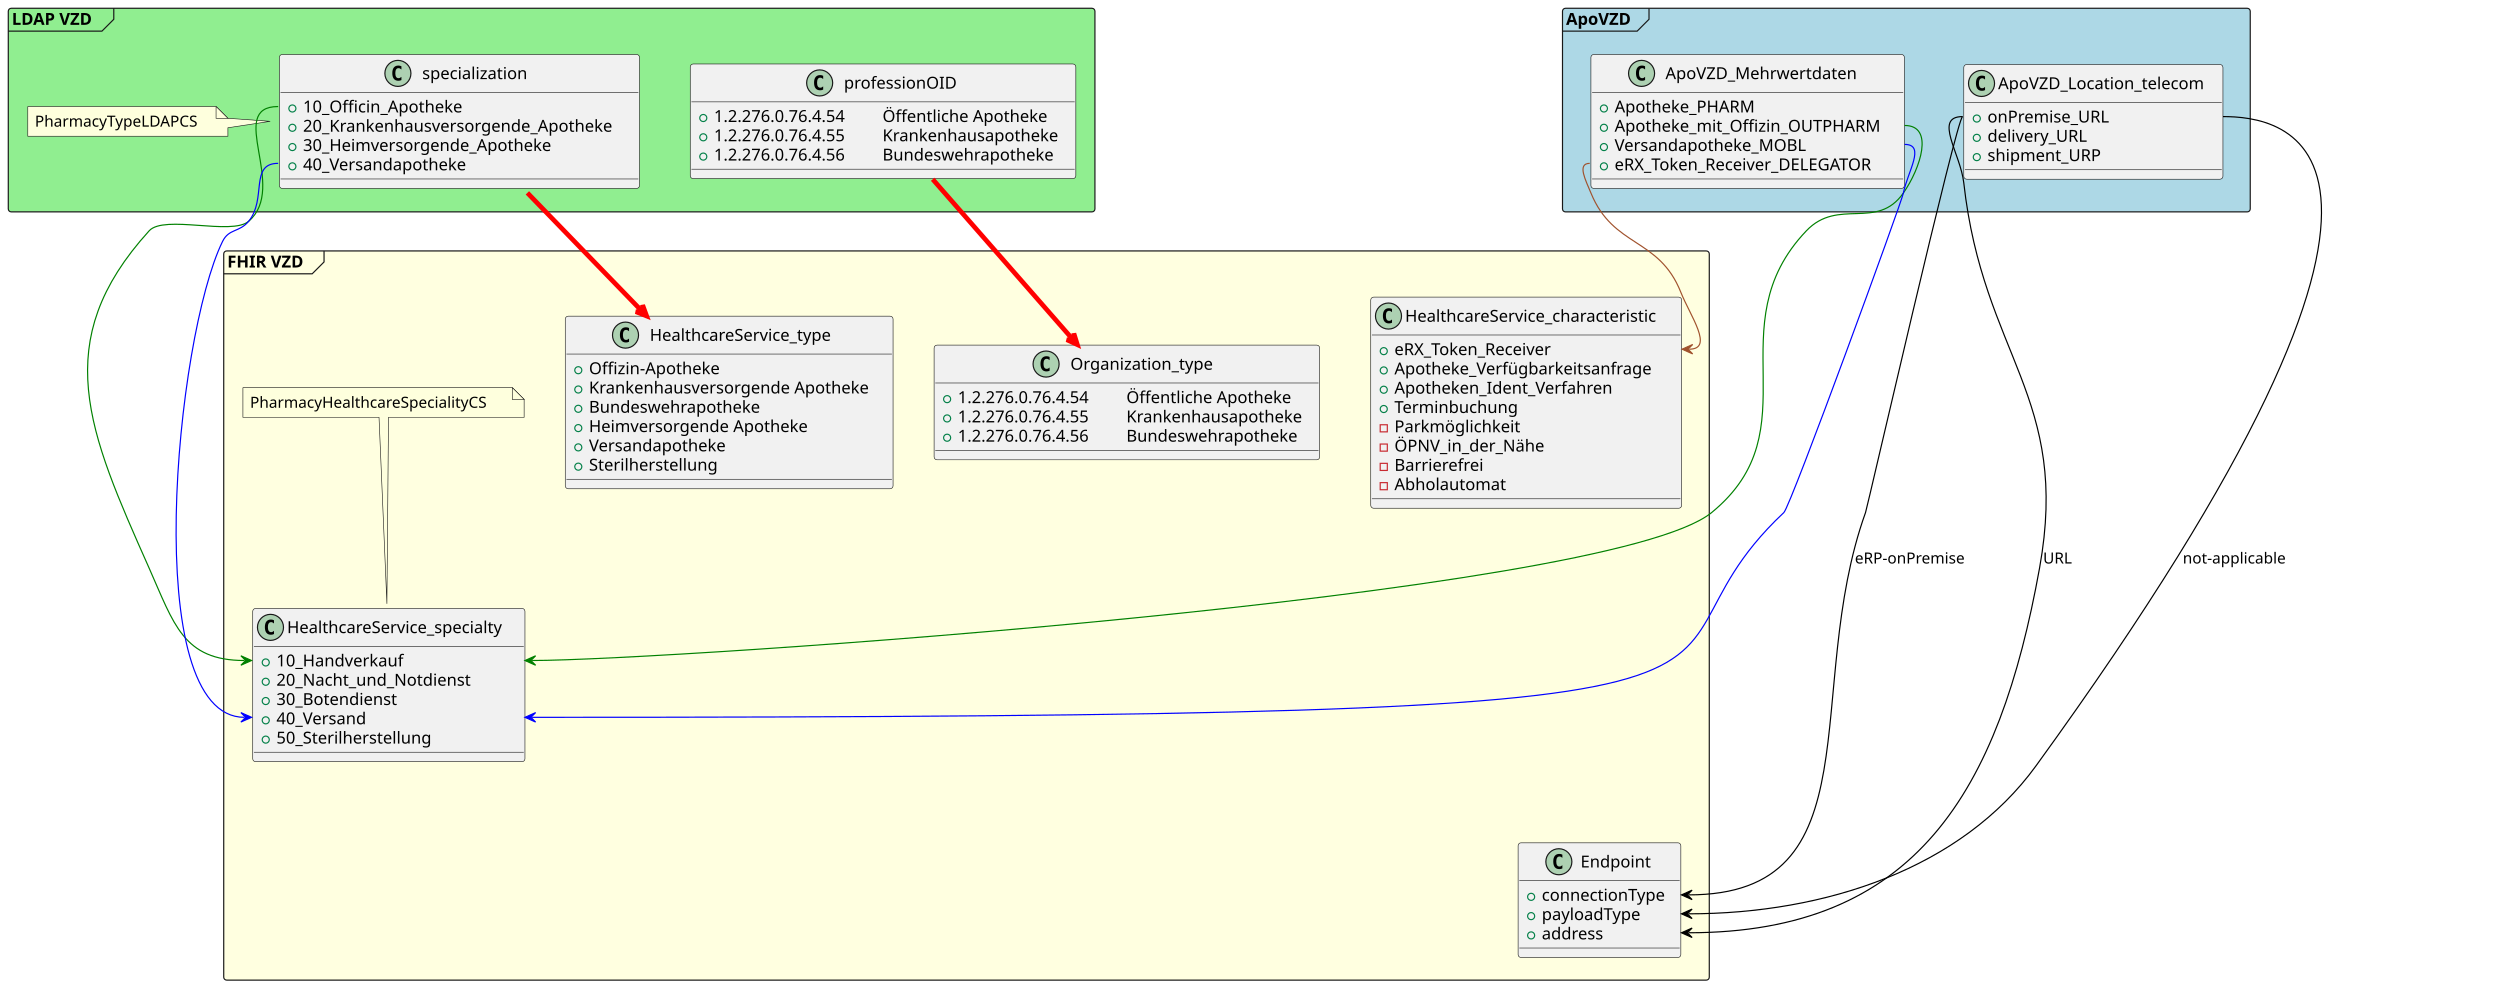
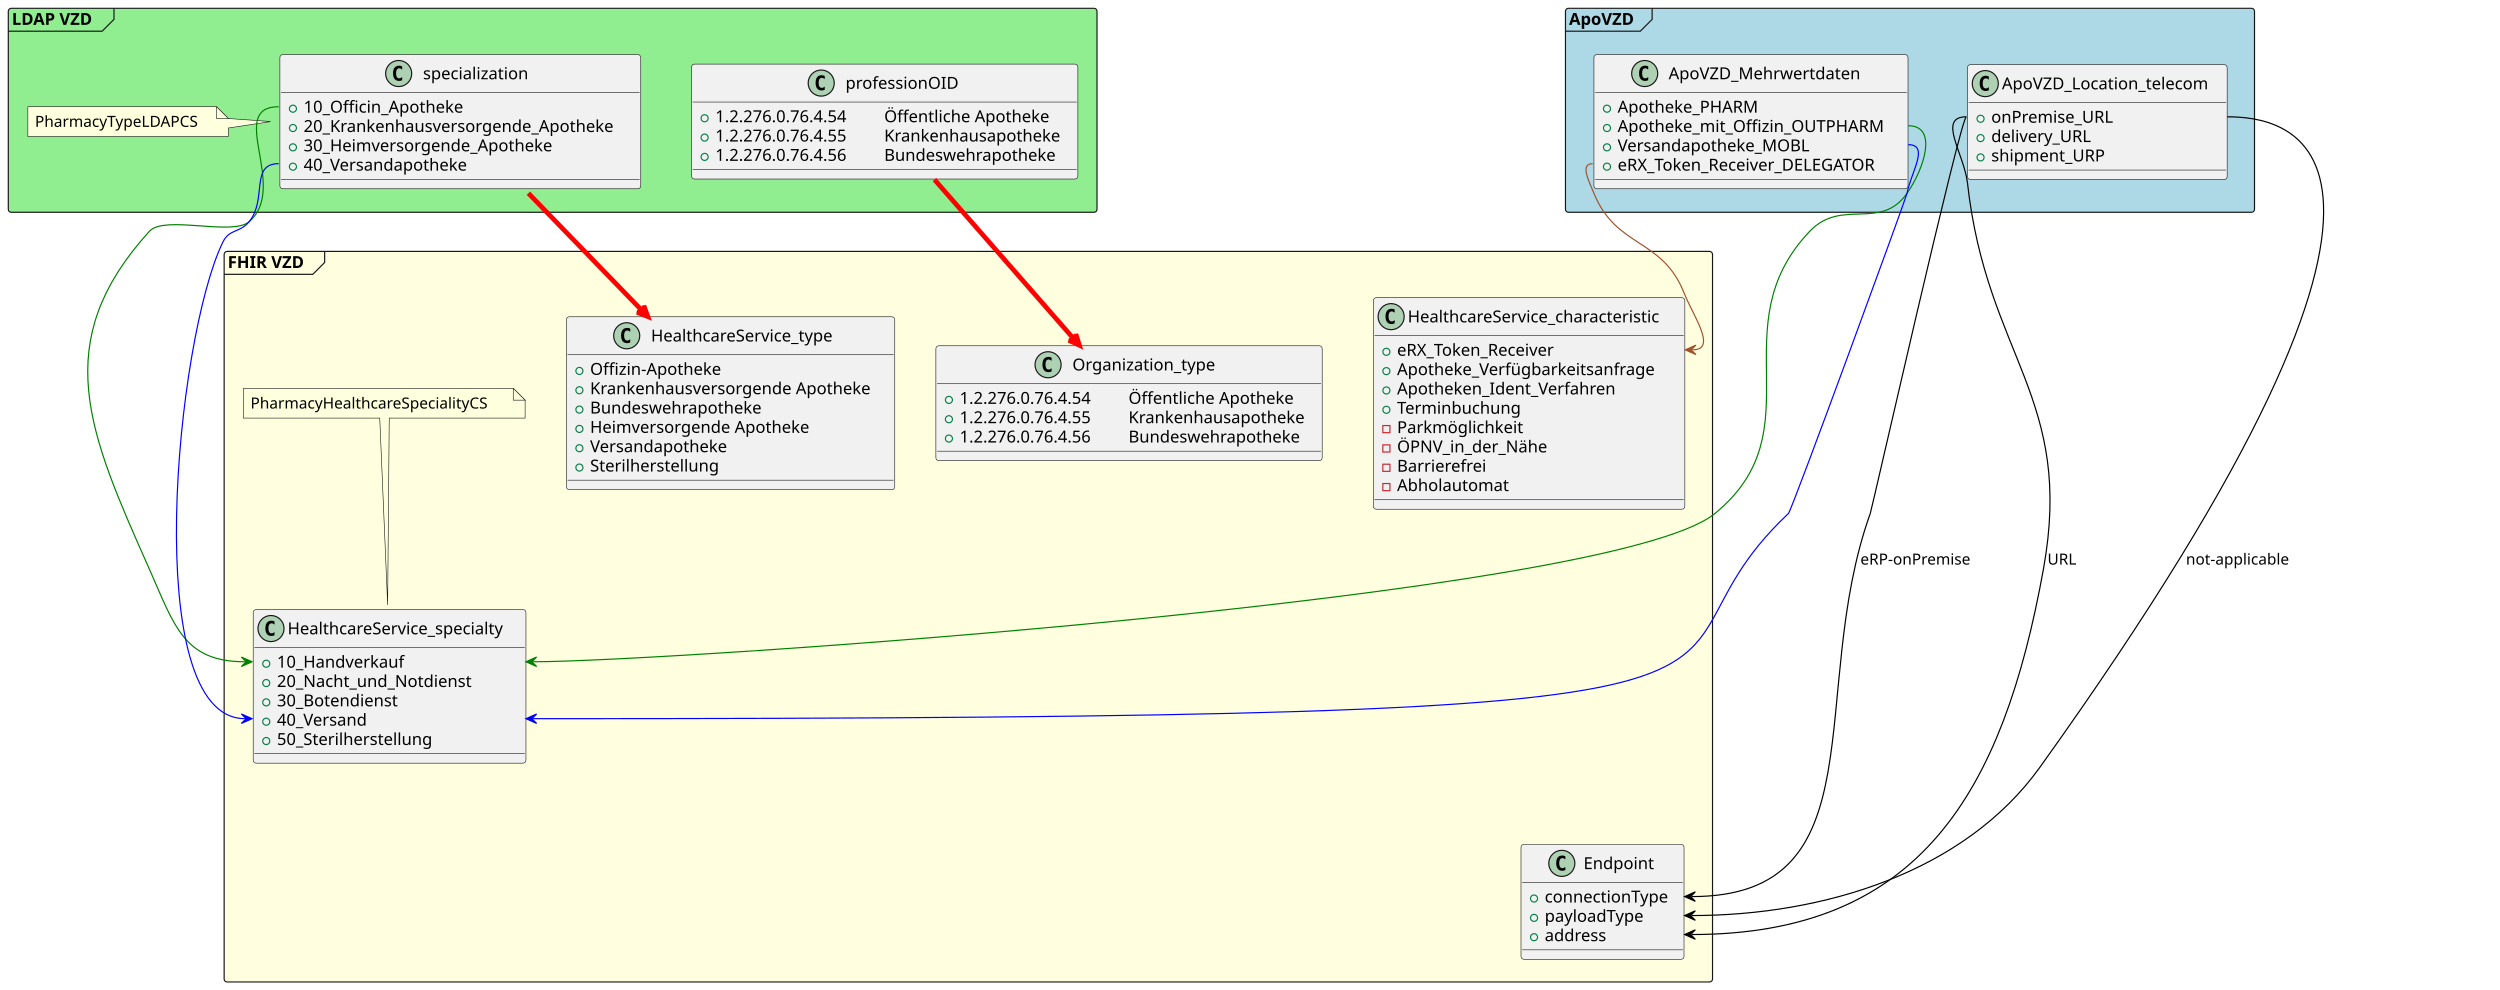
- <svg xmlns="http://www.w3.org/2000/svg" contentStyleType="text/css" height="834px" preserveAspectRatio="none" style="width:2112px;height:834px;background:#FFFFFF;" version="1.1" viewBox="0 0 2112 834" width="2112px" zoomAndPan="magnify">
+ <svg xmlns="http://www.w3.org/2000/svg" contentStyleType="text/css" height="834px" preserveAspectRatio="none" style="width:2108px;height:834px;background:#FFFFFF;" version="1.1" viewBox="0 0 2108 834" width="2108px" zoomAndPan="magnify">
  <defs />
  <g>
    <g id="cluster_LDAP VZD">
      <rect fill="#90EE90" height="172" rx="2.5" ry="2.5" style="stroke:#181818;stroke-width:1.0;" width="918" x="7" y="7" />
      <path d="M96.119,7 L96.119,16.297 L86.119,26.297 L7,26.297 " fill="none" style="stroke:#181818;stroke-width:1.0;" />
      <text fill="#000000" font-family="sans-serif" font-size="14" font-weight="bold" lengthAdjust="spacing" textLength="79.119" x="10" y="20.995">LDAP VZD</text>
    </g>
    <g id="cluster_FHIR VZD">
      <rect fill="#FFFFE0" height="616" rx="2.5" ry="2.5" style="stroke:#181818;stroke-width:1.0;" width="1255" x="189" y="212" />
      <path d="M273.751,212 L273.751,221.297 L263.751,231.297 L189,231.297 " fill="none" style="stroke:#181818;stroke-width:1.0;" />
      <text fill="#000000" font-family="sans-serif" font-size="14" font-weight="bold" lengthAdjust="spacing" textLength="74.751" x="192" y="225.995">FHIR VZD</text>
    </g>
    <g id="cluster_ApoVZD">
      <rect fill="#ADD8E6" height="172" rx="2.5" ry="2.5" style="stroke:#181818;stroke-width:1.0;" width="581" x="1320" y="7" />
      <path d="M1393.082,7 L1393.082,16.297 L1383.082,26.297 L1320,26.297 " fill="none" style="stroke:#181818;stroke-width:1.0;" />
      <text fill="#000000" font-family="sans-serif" font-size="14" font-weight="bold" lengthAdjust="spacing" textLength="63.082" x="1323" y="20.995">ApoVZD</text>
    </g>
    <g id="elem_specialization">
      <rect codeLine="4" fill="#F1F1F1" height="113.188" id="specialization" rx="2.5" ry="2.5" style="stroke:#181818;stroke-width:0.5;" width="304.284" x="236" y="46" />
      <ellipse cx="336.15" cy="62" fill="#ADD1B2" rx="11" ry="11" style="stroke:#181818;stroke-width:1.0;" />
      <path d="M339.119,67.641 Q338.541,67.938 337.9,68.078 Q337.259,68.234 336.556,68.234 Q334.056,68.234 332.728,66.594 Q331.416,64.938 331.416,61.812 Q331.416,58.688 332.728,57.031 Q334.056,55.375 336.556,55.375 Q337.259,55.375 337.9,55.531 Q338.556,55.688 339.119,55.984 L339.119,58.703 Q338.494,58.125 337.9,57.859 Q337.306,57.578 336.681,57.578 Q335.337,57.578 334.65,58.656 Q333.962,59.719 333.962,61.812 Q333.962,63.906 334.65,64.984 Q335.337,66.047 336.681,66.047 Q337.306,66.047 337.9,65.781 Q338.494,65.5 339.119,64.922 L339.119,67.641 Z " fill="#000000" />
      <text fill="#000000" font-family="sans-serif" font-size="14" lengthAdjust="spacing" textLength="95.484" x="356.65" y="66.847">specialization</text>
      <line style="stroke:#181818;stroke-width:0.5;" x1="237" x2="539.284" y1="78" y2="78" />
      <ellipse cx="247" cy="91.648" fill="none" rx="3" ry="3" style="stroke:#038048;stroke-width:1.0;" />
      <text fill="#000000" font-family="sans-serif" font-size="14" lengthAdjust="spacing" textLength="143.767" x="256" y="94.995">10_Officin_Apotheke</text>
      <ellipse cx="247" cy="107.945" fill="none" rx="3" ry="3" style="stroke:#038048;stroke-width:1.0;" />
      <text fill="#000000" font-family="sans-serif" font-size="14" lengthAdjust="spacing" textLength="278.284" x="256" y="111.292">20_Krankenhausversorgende_Apotheke</text>
      <ellipse cx="247" cy="124.242" fill="none" rx="3" ry="3" style="stroke:#038048;stroke-width:1.0;" />
      <text fill="#000000" font-family="sans-serif" font-size="14" lengthAdjust="spacing" textLength="223.351" x="256" y="127.589">30_Heimversorgende_Apotheke</text>
      <ellipse cx="247" cy="140.539" fill="none" rx="3" ry="3" style="stroke:#038048;stroke-width:1.0;" />
      <text fill="#000000" font-family="sans-serif" font-size="14" lengthAdjust="spacing" textLength="148.121" x="256" y="143.886">40_Versandapotheke</text>
      <line style="stroke:#181818;stroke-width:0.5;" x1="237" x2="539.284" y1="151.188" y2="151.188" />
    </g>
    <g id="elem_GMN4">
      <path d="M23.47,89.93 L23.47,115.063 A0,0 0 0 0 23.47,115.063 L192.529,115.063 A0,0 0 0 0 192.529,115.063 L192.529,107.93 L228.23,102.5 L192.529,99.93 L192.529,99.93 L182.529,89.93 L23.47,89.93 A0,0 0 0 0 23.47,89.93 " fill="#FEFFDD" style="stroke:#181818;stroke-width:0.5;" />
      <path d="M182.529,89.93 L182.529,99.93 L192.529,99.93 L182.529,89.93 " fill="#FEFFDD" style="stroke:#181818;stroke-width:0.5;" />
      <text fill="#000000" font-family="sans-serif" font-size="13" lengthAdjust="spacing" textLength="148.059" x="29.47" y="106.997">PharmacyTypeLDAPCS</text>
    </g>
    <g id="elem_professionOID">
      <rect codeLine="15" fill="#F1F1F1" height="96.891" id="professionOID" rx="2.5" ry="2.5" style="stroke:#181818;stroke-width:0.5;" width="325.735" x="583.13" y="54.05" />
      <ellipse cx="692.45" cy="70.05" fill="#ADD1B2" rx="11" ry="11" style="stroke:#181818;stroke-width:1.0;" />
      <path d="M695.419,75.691 Q694.841,75.987 694.2,76.128 Q693.56,76.284 692.857,76.284 Q690.357,76.284 689.028,74.644 Q687.716,72.987 687.716,69.862 Q687.716,66.737 689.028,65.081 Q690.357,63.425 692.857,63.425 Q693.56,63.425 694.2,63.581 Q694.857,63.737 695.419,64.034 L695.419,66.753 Q694.794,66.175 694.2,65.909 Q693.607,65.628 692.982,65.628 Q691.638,65.628 690.95,66.706 Q690.263,67.769 690.263,69.862 Q690.263,71.956 690.95,73.034 Q691.638,74.097 692.982,74.097 Q693.607,74.097 694.2,73.831 Q694.794,73.55 695.419,72.972 L695.419,75.691 Z " fill="#000000" />
      <text fill="#000000" font-family="sans-serif" font-size="14" lengthAdjust="spacing" textLength="98.595" x="712.95" y="74.897">professionOID</text>
      <line style="stroke:#181818;stroke-width:0.5;" x1="584.13" x2="907.865" y1="86.05" y2="86.05" />
      <ellipse cx="594.13" cy="99.698" fill="none" rx="3" ry="3" style="stroke:#038048;stroke-width:1.0;" />
      <text fill="#000000" font-family="sans-serif" font-size="14" lengthAdjust="spacing" textLength="124.681" x="603.13" y="103.045">1.2.276.0.76.4.54</text>
      <text fill="#000000" font-family="sans-serif" font-size="14" lengthAdjust="spacing" textLength="147.991" x="745.536" y="103.045">Öffentliche Apotheke</text>
      <ellipse cx="594.13" cy="115.995" fill="none" rx="3" ry="3" style="stroke:#038048;stroke-width:1.0;" />
      <text fill="#000000" font-family="sans-serif" font-size="14" lengthAdjust="spacing" textLength="124.681" x="603.13" y="119.342">1.2.276.0.76.4.55</text>
      <text fill="#000000" font-family="sans-serif" font-size="14" lengthAdjust="spacing" textLength="157.329" x="745.536" y="119.342">Krankenhausapotheke</text>
      <ellipse cx="594.13" cy="132.292" fill="none" rx="3" ry="3" style="stroke:#038048;stroke-width:1.0;" />
      <text fill="#000000" font-family="sans-serif" font-size="14" lengthAdjust="spacing" textLength="124.681" x="603.13" y="135.639">1.2.276.0.76.4.56</text>
      <text fill="#000000" font-family="sans-serif" font-size="14" lengthAdjust="spacing" textLength="152.565" x="745.536" y="135.639">Bundeswehrapotheke</text>
      <line style="stroke:#181818;stroke-width:0.5;" x1="584.13" x2="907.865" y1="142.941" y2="142.941" />
    </g>
    <g id="elem_HealthcareService_specialty">
      <rect codeLine="24" fill="#F1F1F1" height="129.484" id="HealthcareService_specialty" rx="2.5" ry="2.5" style="stroke:#181818;stroke-width:0.5;" width="229.982" x="213.5" y="514" />
      <ellipse cx="228.5" cy="530" fill="#ADD1B2" rx="11" ry="11" style="stroke:#181818;stroke-width:1.0;" />
      <path d="M231.469,535.641 Q230.891,535.938 230.25,536.078 Q229.609,536.234 228.906,536.234 Q226.406,536.234 225.078,534.594 Q223.766,532.938 223.766,529.812 Q223.766,526.688 225.078,525.031 Q226.406,523.375 228.906,523.375 Q229.609,523.375 230.25,523.531 Q230.906,523.688 231.469,523.984 L231.469,526.703 Q230.844,526.125 230.25,525.859 Q229.656,525.578 229.031,525.578 Q227.688,525.578 227,526.656 Q226.312,527.719 226.312,529.812 Q226.312,531.906 227,532.984 Q227.688,534.047 229.031,534.047 Q229.656,534.047 230.25,533.781 Q230.844,533.5 231.469,532.922 L231.469,535.641 Z " fill="#000000" />
      <text fill="#000000" font-family="sans-serif" font-size="14" lengthAdjust="spacing" textLength="197.982" x="242.5" y="534.847">HealthcareService_specialty</text>
      <line style="stroke:#181818;stroke-width:0.5;" x1="214.5" x2="442.482" y1="546" y2="546" />
      <ellipse cx="224.5" cy="559.648" fill="none" rx="3" ry="3" style="stroke:#038048;stroke-width:1.0;" />
      <text fill="#000000" font-family="sans-serif" font-size="14" lengthAdjust="spacing" textLength="114.823" x="233.5" y="562.995">10_Handverkauf</text>
      <ellipse cx="224.5" cy="575.945" fill="none" rx="3" ry="3" style="stroke:#038048;stroke-width:1.0;" />
      <text fill="#000000" font-family="sans-serif" font-size="14" lengthAdjust="spacing" textLength="174.132" x="233.5" y="579.292">20_Nacht_und_Notdienst</text>
      <ellipse cx="224.5" cy="592.242" fill="none" rx="3" ry="3" style="stroke:#038048;stroke-width:1.0;" />
      <text fill="#000000" font-family="sans-serif" font-size="14" lengthAdjust="spacing" textLength="109.006" x="233.5" y="595.589">30_Botendienst</text>
      <ellipse cx="224.5" cy="608.539" fill="none" rx="3" ry="3" style="stroke:#038048;stroke-width:1.0;" />
      <text fill="#000000" font-family="sans-serif" font-size="14" lengthAdjust="spacing" textLength="82.394" x="233.5" y="611.886">40_Versand</text>
      <ellipse cx="224.5" cy="624.836" fill="none" rx="3" ry="3" style="stroke:#038048;stroke-width:1.0;" />
      <text fill="#000000" font-family="sans-serif" font-size="14" lengthAdjust="spacing" textLength="140.39" x="233.5" y="628.183">50_Sterilherstellung</text>
      <line style="stroke:#181818;stroke-width:0.5;" x1="214.5" x2="442.482" y1="635.484" y2="635.484" />
    </g>
    <g id="elem_GMN10">
      <path d="M205.21,327.43 L205.21,352.563 A0,0 0 0 0 205.21,352.563 L320.2,352.563 L326.86,510.09 L328.2,352.563 L442.786,352.563 A0,0 0 0 0 442.786,352.563 L442.786,337.43 L432.786,327.43 L205.21,327.43 A0,0 0 0 0 205.21,327.43 " fill="#FEFFDD" style="stroke:#181818;stroke-width:0.5;" />
      <path d="M432.786,327.43 L432.786,337.43 L442.786,337.43 L432.786,327.43 " fill="#FEFFDD" style="stroke:#181818;stroke-width:0.5;" />
      <text fill="#000000" font-family="sans-serif" font-size="13" lengthAdjust="spacing" textLength="216.576" x="211.21" y="344.497">PharmacyHealthcareSpecialityCS</text>
    </g>
    <g id="elem_HealthcareService_type">
      <rect codeLine="36" fill="#F1F1F1" height="145.781" id="HealthcareService_type" rx="2.5" ry="2.5" style="stroke:#181818;stroke-width:0.5;" width="276.92" x="477.54" y="267.11" />
      <ellipse cx="528.434" cy="283.11" fill="#ADD1B2" rx="11" ry="11" style="stroke:#181818;stroke-width:1.0;" />
      <path d="M531.402,288.751 Q530.824,289.048 530.184,289.188 Q529.543,289.344 528.84,289.344 Q526.34,289.344 525.012,287.704 Q523.699,286.048 523.699,282.923 Q523.699,279.798 525.012,278.141 Q526.34,276.485 528.84,276.485 Q529.543,276.485 530.184,276.641 Q530.84,276.798 531.402,277.094 L531.402,279.813 Q530.777,279.235 530.184,278.969 Q529.59,278.688 528.965,278.688 Q527.621,278.688 526.934,279.766 Q526.246,280.829 526.246,282.923 Q526.246,285.016 526.934,286.094 Q527.621,287.157 528.965,287.157 Q529.59,287.157 530.184,286.891 Q530.777,286.61 531.402,286.032 L531.402,288.751 Z " fill="#000000" />
      <text fill="#000000" font-family="sans-serif" font-size="14" lengthAdjust="spacing" textLength="166.633" x="548.934" y="287.957">HealthcareService_type</text>
      <line style="stroke:#181818;stroke-width:0.5;" x1="478.54" x2="753.46" y1="299.11" y2="299.11" />
      <ellipse cx="488.54" cy="312.758" fill="none" rx="3" ry="3" style="stroke:#038048;stroke-width:1.0;" />
      <text fill="#000000" font-family="sans-serif" font-size="14" lengthAdjust="spacing" textLength="116.655" x="497.54" y="316.105">Offizin-Apotheke</text>
      <ellipse cx="488.54" cy="329.055" fill="none" rx="3" ry="3" style="stroke:#038048;stroke-width:1.0;" />
      <text fill="#000000" font-family="sans-serif" font-size="14" lengthAdjust="spacing" textLength="250.92" x="497.54" y="332.402">Krankenhausversorgende Apotheke</text>
      <ellipse cx="488.54" cy="345.352" fill="none" rx="3" ry="3" style="stroke:#038048;stroke-width:1.0;" />
      <text fill="#000000" font-family="sans-serif" font-size="14" lengthAdjust="spacing" textLength="152.565" x="497.54" y="348.699">Bundeswehrapotheke</text>
      <ellipse cx="488.54" cy="361.649" fill="none" rx="3" ry="3" style="stroke:#038048;stroke-width:1.0;" />
      <text fill="#000000" font-family="sans-serif" font-size="14" lengthAdjust="spacing" textLength="195.986" x="497.54" y="364.996">Heimversorgende Apotheke</text>
      <ellipse cx="488.54" cy="377.946" fill="none" rx="3" ry="3" style="stroke:#038048;stroke-width:1.0;" />
      <text fill="#000000" font-family="sans-serif" font-size="14" lengthAdjust="spacing" textLength="123.307" x="497.54" y="381.293">Versandapotheke</text>
      <ellipse cx="488.54" cy="394.243" fill="none" rx="3" ry="3" style="stroke:#038048;stroke-width:1.0;" />
      <text fill="#000000" font-family="sans-serif" font-size="14" lengthAdjust="spacing" textLength="115.575" x="497.54" y="397.589">Sterilherstellung</text>
      <line style="stroke:#181818;stroke-width:0.5;" x1="478.54" x2="753.46" y1="404.891" y2="404.891" />
    </g>
    <g id="elem_Organization_type">
      <rect codeLine="45" fill="#F1F1F1" height="96.891" id="Organization_type" rx="2.5" ry="2.5" style="stroke:#181818;stroke-width:0.5;" width="325.735" x="789.13" y="291.55" />
      <ellipse cx="883.736" cy="307.55" fill="#ADD1B2" rx="11" ry="11" style="stroke:#181818;stroke-width:1.0;" />
      <path d="M886.705,313.191 Q886.127,313.488 885.486,313.628 Q884.845,313.784 884.142,313.784 Q881.642,313.784 880.314,312.144 Q879.002,310.488 879.002,307.363 Q879.002,304.238 880.314,302.581 Q881.642,300.925 884.142,300.925 Q884.845,300.925 885.486,301.081 Q886.142,301.238 886.705,301.534 L886.705,304.253 Q886.08,303.675 885.486,303.409 Q884.892,303.128 884.267,303.128 Q882.923,303.128 882.236,304.206 Q881.548,305.269 881.548,307.363 Q881.548,309.456 882.236,310.534 Q882.923,311.597 884.267,311.597 Q884.892,311.597 885.486,311.331 Q886.08,311.05 886.705,310.472 L886.705,313.191 Z " fill="#000000" />
      <text fill="#000000" font-family="sans-serif" font-size="14" lengthAdjust="spacing" textLength="128.023" x="904.236" y="312.397">Organization_type</text>
      <line style="stroke:#181818;stroke-width:0.5;" x1="790.13" x2="1113.865" y1="323.55" y2="323.55" />
      <ellipse cx="800.13" cy="337.198" fill="none" rx="3" ry="3" style="stroke:#038048;stroke-width:1.0;" />
      <text fill="#000000" font-family="sans-serif" font-size="14" lengthAdjust="spacing" textLength="124.681" x="809.13" y="340.545">1.2.276.0.76.4.54</text>
      <text fill="#000000" font-family="sans-serif" font-size="14" lengthAdjust="spacing" textLength="147.991" x="951.536" y="340.545">Öffentliche Apotheke</text>
      <ellipse cx="800.13" cy="353.495" fill="none" rx="3" ry="3" style="stroke:#038048;stroke-width:1.0;" />
      <text fill="#000000" font-family="sans-serif" font-size="14" lengthAdjust="spacing" textLength="124.681" x="809.13" y="356.842">1.2.276.0.76.4.55</text>
      <text fill="#000000" font-family="sans-serif" font-size="14" lengthAdjust="spacing" textLength="157.329" x="951.536" y="356.842">Krankenhausapotheke</text>
      <ellipse cx="800.13" cy="369.792" fill="none" rx="3" ry="3" style="stroke:#038048;stroke-width:1.0;" />
      <text fill="#000000" font-family="sans-serif" font-size="14" lengthAdjust="spacing" textLength="124.681" x="809.13" y="373.139">1.2.276.0.76.4.56</text>
      <text fill="#000000" font-family="sans-serif" font-size="14" lengthAdjust="spacing" textLength="152.565" x="951.536" y="373.139">Bundeswehrapotheke</text>
      <line style="stroke:#181818;stroke-width:0.5;" x1="790.13" x2="1113.865" y1="380.441" y2="380.441" />
    </g>
    <g id="elem_HealthcareService_characteristic">
      <rect codeLine="51" fill="#F1F1F1" height="178.375" id="HealthcareService_characteristic" rx="2.5" ry="2.5" style="stroke:#181818;stroke-width:0.5;" width="262.658" x="1158" y="251" />
      <ellipse cx="1173" cy="267" fill="#ADD1B2" rx="11" ry="11" style="stroke:#181818;stroke-width:1.0;" />
      <path d="M1175.969,272.641 Q1175.391,272.938 1174.75,273.078 Q1174.109,273.234 1173.406,273.234 Q1170.906,273.234 1169.578,271.594 Q1168.266,269.938 1168.266,266.812 Q1168.266,263.688 1169.578,262.031 Q1170.906,260.375 1173.406,260.375 Q1174.109,260.375 1174.75,260.531 Q1175.406,260.688 1175.969,260.984 L1175.969,263.703 Q1175.344,263.125 1174.75,262.859 Q1174.156,262.578 1173.531,262.578 Q1172.188,262.578 1171.5,263.656 Q1170.812,264.719 1170.812,266.812 Q1170.812,268.906 1171.5,269.984 Q1172.188,271.047 1173.531,271.047 Q1174.156,271.047 1174.75,270.781 Q1175.344,270.5 1175.969,269.922 L1175.969,272.641 Z " fill="#000000" />
      <text fill="#000000" font-family="sans-serif" font-size="14" lengthAdjust="spacing" textLength="230.658" x="1187" y="271.847">HealthcareService_characteristic</text>
      <line style="stroke:#181818;stroke-width:0.5;" x1="1159" x2="1419.658" y1="283" y2="283" />
      <ellipse cx="1169" cy="296.648" fill="none" rx="3" ry="3" style="stroke:#038048;stroke-width:1.0;" />
      <text fill="#000000" font-family="sans-serif" font-size="14" lengthAdjust="spacing" textLength="145.838" x="1178" y="299.995">eRX_Token_Receiver</text>
      <ellipse cx="1169" cy="312.945" fill="none" rx="3" ry="3" style="stroke:#038048;stroke-width:1.0;" />
      <text fill="#000000" font-family="sans-serif" font-size="14" lengthAdjust="spacing" textLength="231.191" x="1178" y="316.292">Apotheke_Verfügbarkeitsanfrage</text>
      <ellipse cx="1169" cy="329.242" fill="none" rx="3" ry="3" style="stroke:#038048;stroke-width:1.0;" />
      <text fill="#000000" font-family="sans-serif" font-size="14" lengthAdjust="spacing" textLength="195.159" x="1178" y="332.589">Apotheken_Ident_Verfahren</text>
      <ellipse cx="1169" cy="345.539" fill="none" rx="3" ry="3" style="stroke:#038048;stroke-width:1.0;" />
      <text fill="#000000" font-family="sans-serif" font-size="14" lengthAdjust="spacing" textLength="110.284" x="1178" y="348.886">Terminbuchung</text>
      <rect fill="none" height="6" style="stroke:#C82930;stroke-width:1.0;" width="6" x="1166" y="358.836" />
      <text fill="#000000" font-family="sans-serif" font-size="14" lengthAdjust="spacing" textLength="112.424" x="1178" y="365.183">Parkmöglichkeit</text>
      <rect fill="none" height="6" style="stroke:#C82930;stroke-width:1.0;" width="6" x="1166" y="375.133" />
      <text fill="#000000" font-family="sans-serif" font-size="14" lengthAdjust="spacing" textLength="133.068" x="1178" y="381.479">ÖPNV_in_der_Nähe</text>
      <rect fill="none" height="6" style="stroke:#C82930;stroke-width:1.0;" width="6" x="1166" y="391.43" />
      <text fill="#000000" font-family="sans-serif" font-size="14" lengthAdjust="spacing" textLength="79.755" x="1178" y="397.776">Barrierefrei</text>
      <rect fill="none" height="6" style="stroke:#C82930;stroke-width:1.0;" width="6" x="1166" y="407.727" />
      <text fill="#000000" font-family="sans-serif" font-size="14" lengthAdjust="spacing" textLength="99.005" x="1178" y="414.073">Abholautomat</text>
      <line style="stroke:#181818;stroke-width:0.5;" x1="1159" x2="1419.658" y1="421.375" y2="421.375" />
    </g>
    <g id="elem_Endpoint">
      <rect codeLine="62" fill="#F1F1F1" height="96.891" id="Endpoint" rx="2.5" ry="2.5" style="stroke:#181818;stroke-width:0.5;" width="137.474" x="1282.5" y="712" />
      <ellipse cx="1316.924" cy="728" fill="#ADD1B2" rx="11" ry="11" style="stroke:#181818;stroke-width:1.0;" />
      <path d="M1319.893,733.641 Q1319.314,733.938 1318.674,734.078 Q1318.033,734.234 1317.33,734.234 Q1314.83,734.234 1313.502,732.594 Q1312.189,730.938 1312.189,727.812 Q1312.189,724.688 1313.502,723.031 Q1314.83,721.375 1317.33,721.375 Q1318.033,721.375 1318.674,721.531 Q1319.33,721.688 1319.893,721.984 L1319.893,724.703 Q1319.268,724.125 1318.674,723.859 Q1318.08,723.578 1317.455,723.578 Q1316.111,723.578 1315.424,724.656 Q1314.736,725.719 1314.736,727.812 Q1314.736,729.906 1315.424,730.984 Q1316.111,732.047 1317.455,732.047 Q1318.08,732.047 1318.674,731.781 Q1319.268,731.5 1319.893,730.922 L1319.893,733.641 Z " fill="#000000" />
      <text fill="#000000" font-family="sans-serif" font-size="14" lengthAdjust="spacing" textLength="62.31" x="1335.24" y="732.847">Endpoint</text>
      <line style="stroke:#181818;stroke-width:0.5;" x1="1283.5" x2="1418.974" y1="744" y2="744" />
      <ellipse cx="1293.5" cy="757.648" fill="none" rx="3" ry="3" style="stroke:#038048;stroke-width:1.0;" />
      <text fill="#000000" font-family="sans-serif" font-size="14" lengthAdjust="spacing" textLength="111.474" x="1302.5" y="760.995">connectionType</text>
      <ellipse cx="1293.5" cy="773.945" fill="none" rx="3" ry="3" style="stroke:#038048;stroke-width:1.0;" />
      <text fill="#000000" font-family="sans-serif" font-size="14" lengthAdjust="spacing" textLength="90.009" x="1302.5" y="777.292">payloadType</text>
      <ellipse cx="1293.5" cy="790.242" fill="none" rx="3" ry="3" style="stroke:#038048;stroke-width:1.0;" />
      <text fill="#000000" font-family="sans-serif" font-size="14" lengthAdjust="spacing" textLength="55.31" x="1302.5" y="793.589">address</text>
      <line style="stroke:#181818;stroke-width:0.5;" x1="1283.5" x2="1418.974" y1="800.891" y2="800.891" />
    </g>
    <g id="elem_ApoVZD_Mehrwertdaten">
      <rect codeLine="72" fill="#F1F1F1" height="113.188" id="ApoVZD_Mehrwertdaten" rx="2.5" ry="2.5" style="stroke:#181818;stroke-width:0.5;" width="264.834" x="1344" y="46" />
      <ellipse cx="1386.803" cy="62" fill="#ADD1B2" rx="11" ry="11" style="stroke:#181818;stroke-width:1.0;" />
      <path d="M1389.772,67.641 Q1389.194,67.938 1388.553,68.078 Q1387.913,68.234 1387.21,68.234 Q1384.71,68.234 1383.381,66.594 Q1382.069,64.938 1382.069,61.812 Q1382.069,58.688 1383.381,57.031 Q1384.71,55.375 1387.21,55.375 Q1387.913,55.375 1388.553,55.531 Q1389.21,55.688 1389.772,55.984 L1389.772,58.703 Q1389.147,58.125 1388.553,57.859 Q1387.96,57.578 1387.335,57.578 Q1385.991,57.578 1385.303,58.656 Q1384.616,59.719 1384.616,61.812 Q1384.616,63.906 1385.303,64.984 Q1385.991,66.047 1387.335,66.047 Q1387.96,66.047 1388.553,65.781 Q1389.147,65.5 1389.772,64.922 L1389.772,67.641 Z " fill="#000000" />
      <text fill="#000000" font-family="sans-serif" font-size="14" lengthAdjust="spacing" textLength="171.049" x="1406.982" y="66.847">ApoVZD_Mehrwertdaten</text>
      <line style="stroke:#181818;stroke-width:0.5;" x1="1345" x2="1607.834" y1="78" y2="78" />
      <ellipse cx="1355" cy="91.648" fill="none" rx="3" ry="3" style="stroke:#038048;stroke-width:1.0;" />
      <text fill="#000000" font-family="sans-serif" font-size="14" lengthAdjust="spacing" textLength="124.079" x="1364" y="94.995">Apotheke_PHARM</text>
      <ellipse cx="1355" cy="107.945" fill="none" rx="3" ry="3" style="stroke:#038048;stroke-width:1.0;" />
      <text fill="#000000" font-family="sans-serif" font-size="14" lengthAdjust="spacing" textLength="235.792" x="1364" y="111.292">Apotheke_mit_Offizin_OUTPHARM</text>
      <ellipse cx="1355" cy="124.242" fill="none" rx="3" ry="3" style="stroke:#038048;stroke-width:1.0;" />
      <text fill="#000000" font-family="sans-serif" font-size="14" lengthAdjust="spacing" textLength="170.81" x="1364" y="127.589">Versandapotheke_MOBL</text>
      <ellipse cx="1355" cy="140.539" fill="none" rx="3" ry="3" style="stroke:#038048;stroke-width:1.0;" />
      <text fill="#000000" font-family="sans-serif" font-size="14" lengthAdjust="spacing" textLength="238.834" x="1364" y="143.886">eRX_Token_Receiver_DELEGATOR</text>
      <line style="stroke:#181818;stroke-width:0.5;" x1="1345" x2="1607.834" y1="151.188" y2="151.188" />
    </g>
    <g id="elem_ApoVZD_Location_telecom">
      <rect codeLine="79" fill="#F1F1F1" height="96.891" id="ApoVZD_Location_telecom" rx="2.5" ry="2.5" style="stroke:#181818;stroke-width:0.5;" width="218.942" x="1659" y="54.5" />
      <ellipse cx="1674" cy="70.5" fill="#ADD1B2" rx="11" ry="11" style="stroke:#181818;stroke-width:1.0;" />
      <path d="M1676.969,76.141 Q1676.391,76.438 1675.75,76.578 Q1675.109,76.734 1674.406,76.734 Q1671.906,76.734 1670.578,75.094 Q1669.266,73.438 1669.266,70.312 Q1669.266,67.188 1670.578,65.531 Q1671.906,63.875 1674.406,63.875 Q1675.109,63.875 1675.75,64.031 Q1676.406,64.188 1676.969,64.484 L1676.969,67.203 Q1676.344,66.625 1675.75,66.359 Q1675.156,66.078 1674.531,66.078 Q1673.188,66.078 1672.5,67.156 Q1671.812,68.219 1671.812,70.312 Q1671.812,72.406 1672.5,73.484 Q1673.188,74.547 1674.531,74.547 Q1675.156,74.547 1675.75,74.281 Q1676.344,74 1676.969,73.422 L1676.969,76.141 Z " fill="#000000" />
      <text fill="#000000" font-family="sans-serif" font-size="14" lengthAdjust="spacing" textLength="186.942" x="1688" y="75.347">ApoVZD_Location_telecom</text>
      <line style="stroke:#181818;stroke-width:0.5;" x1="1660" x2="1876.942" y1="86.5" y2="86.5" />
      <ellipse cx="1670" cy="100.148" fill="none" rx="3" ry="3" style="stroke:#038048;stroke-width:1.0;" />
      <text fill="#000000" font-family="sans-serif" font-size="14" lengthAdjust="spacing" textLength="108.459" x="1679" y="103.495">onPremise_URL</text>
      <ellipse cx="1670" cy="116.445" fill="none" rx="3" ry="3" style="stroke:#038048;stroke-width:1.0;" />
      <text fill="#000000" font-family="sans-serif" font-size="14" lengthAdjust="spacing" textLength="90.993" x="1679" y="119.792">delivery_URL</text>
      <ellipse cx="1670" cy="132.742" fill="none" rx="3" ry="3" style="stroke:#038048;stroke-width:1.0;" />
      <text fill="#000000" font-family="sans-serif" font-size="14" lengthAdjust="spacing" textLength="100.974" x="1679" y="136.089">shipment_URP</text>
      <line style="stroke:#181818;stroke-width:0.5;" x1="1660" x2="1876.942" y1="143.391" y2="143.391" />
    </g>
    <g id="link_specialization_HealthcareService_type">
      <path codeLine="88" d="M445.53,162.93 C476.14,194.54 509.837,229.339 542.106,262.669 " fill="none" id="specialization-to-HealthcareService_type" style="stroke:#FF0000;stroke-width:4.0;" />
      <polygon fill="#FF0000" points="546.28,266.98,542.893,257.732,542.802,263.388,537.146,263.296,546.28,266.98" style="stroke:#FF0000;stroke-width:4.0;" />
    </g>
    <g id="link_professionOID_Organization_type">
      <path codeLine="89" d="M787.94,151.44 C823.58,192.19 870.55,245.883 906.17,286.613 " fill="none" id="professionOID-to-Organization_type" style="stroke:#FF0000;stroke-width:4.0;" />
      <polygon fill="#FF0000" points="910.12,291.13,907.206,281.722,906.828,287.366,901.184,286.988,910.12,291.13" style="stroke:#FF0000;stroke-width:4.0;" />
    </g>
    <g id="link_specialization_HealthcareService_specialty">
      <path codeLine="90" d="M235,90 C190.48,90 243.86,158.09 210,187 C195.74,199.18 138.61,181.13 126,195 C40.78,288.72 74.52,364.27 126,480 C147.04,527.3 154.73,558 206.5,558 " fill="none" id="specialization-to-HealthcareService_specialty" style="stroke:#008000;stroke-width:1.0;" />
      <polygon fill="#008000" points="212.5,558,203.5,554,207.5,558,203.5,562,212.5,558" style="stroke:#008000;stroke-width:1.0;" />
    </g>
    <g id="link_specialization_HealthcareService_specialty">
      <path codeLine="91" d="M235,138 C210.55,138 225.61,168.18 210,187 C202.11,196.51 193.45,192.91 188,204 C148.55,284.34 117,606 206.5,606 " fill="none" id="specialization-to-HealthcareService_specialty-1" style="stroke:#0000FF;stroke-width:1.0;" />
      <polygon fill="#0000FF" points="212.5,606,203.5,602,207.5,606,203.5,610,212.5,606" style="stroke:#0000FF;stroke-width:1.0;" />
    </g>
    <g id="link_ApoVZD_Mehrwertdaten_HealthcareService_specialty">
      <path codeLine="94" d="M1609,106 C1634.34,106 1622.48,142.21 1608,163 C1585.65,195.11 1552.99,166.68 1526,195 C1449,275.77 1532.4,362.37 1446,433 C1359.09,504.04 561.75,558 449.5,558 " fill="none" id="ApoVZD_Mehrwertdaten-to-HealthcareService_specialty" style="stroke:#008000;stroke-width:1.0;" />
      <polygon fill="#008000" points="443.5,558,452.5,562,448.5,558,452.5,554,443.5,558" style="stroke:#008000;stroke-width:1.0;" />
    </g>
    <g id="link_ApoVZD_Mehrwertdaten_HealthcareService_specialty">
-       <path codeLine="95" d="M1609,122 C1627.23,122 1611.46,145.1 1608,163 C1606.48,170.86 1512.84,427.52 1507,433 C1347.64,582.54 1643.82,606 449.5,606 " fill="none" id="ApoVZD_Mehrwertdaten-to-HealthcareService_specialty-1" style="stroke:#0000FF;stroke-width:1.0;" />
+       <path codeLine="95" d="M1609,122 C1627.23,122 1611.43,145.1 1608,163 C1607.25,166.93 1510.91,430.26 1508,433 C1349.82,581.65 1644.19,606 449.5,606 " fill="none" id="ApoVZD_Mehrwertdaten-to-HealthcareService_specialty-1" style="stroke:#0000FF;stroke-width:1.0;" />
      <polygon fill="#0000FF" points="443.5,606,452.5,610,448.5,606,452.5,602,443.5,606" style="stroke:#0000FF;stroke-width:1.0;" />
    </g>
    <g id="link_ApoVZD_Mehrwertdaten_HealthcareService_characteristic">
      <path codeLine="96" d="M1343,138 C1331.88,138 1339.8,152.71 1344,163 C1363.03,209.61 1401.41,200.21 1420,247 C1427.88,266.83 1448.34,295 1427,295 " fill="none" id="ApoVZD_Mehrwertdaten-to-HealthcareService_characteristic" style="stroke:#A0522D;stroke-width:1.0;" />
      <polygon fill="#A0522D" points="1421,295,1430,299,1426,295,1430,291,1421,295" style="stroke:#A0522D;stroke-width:1.0;" />
    </g>
    <g id="link_ApoVZD_Location_telecom_Endpoint">
      <path codeLine="99" d="M1658,98.5 C1633.11,98.5 1656.24,129.76 1659,154.5 C1675.36,301.03 1749.23,334.91 1723,480 C1688.87,668.81 1618.37,788 1426.5,788 " fill="none" id="ApoVZD_Location_telecom-to-Endpoint" style="stroke:#000000;stroke-width:1.0;" />
      <polygon fill="#000000" points="1420.5,788,1429.5,792,1425.5,788,1429.5,784,1420.5,788" style="stroke:#000000;stroke-width:1.0;" />
-       <text fill="#000000" font-family="sans-serif" font-size="13" lengthAdjust="spacing" textLength="25.791" x="1726" y="476.067">URL</text>
+       <text fill="#000000" font-family="sans-serif" font-size="13" lengthAdjust="spacing" textLength="25.791" x="1726.43" y="476.067">URL</text>
    </g>
    <g id="link_ApoVZD_Location_telecom_Endpoint">
-       <path codeLine="100" d="M1658,98.5 C1653.22,98.5 1577.62,428.5 1576,433 C1522.19,582.96 1585.83,756 1426.5,756 " fill="none" id="ApoVZD_Location_telecom-to-Endpoint-1" style="stroke:#000000;stroke-width:1.0;" />
+       <path codeLine="100" d="M1658,98.5 C1653.22,98.5 1578.61,428.5 1577,433 C1523.14,583.15 1586.02,756 1426.5,756 " fill="none" id="ApoVZD_Location_telecom-to-Endpoint-1" style="stroke:#000000;stroke-width:1.0;" />
      <polygon fill="#000000" points="1420.5,756,1429.5,760,1425.5,756,1429.5,752,1420.5,756" style="stroke:#000000;stroke-width:1.0;" />
-       <text fill="#000000" font-family="sans-serif" font-size="13" lengthAdjust="spacing" textLength="97.982" x="1567" y="476.067">eRP-onPremise</text>
+       <text fill="#000000" font-family="sans-serif" font-size="13" lengthAdjust="spacing" textLength="97.982" x="1568.68" y="476.067">eRP-onPremise</text>
    </g>
    <g id="link_ApoVZD_Location_telecom_Endpoint">
-       <path codeLine="101" d="M1878,98.5 C1924.33,98.5 2105.89,114.82 1720,647 C1657.32,733.44 1542.38,772 1426.5,772 " fill="none" id="ApoVZD_Location_telecom-to-Endpoint-2" style="stroke:#000000;stroke-width:1.0;" />
+       <path codeLine="101" d="M1878,98.5 C1923.84,98.5 2101.36,114.82 1720,647 C1656.72,735.3 1537.9,772 1426.5,772 " fill="none" id="ApoVZD_Location_telecom-to-Endpoint-2" style="stroke:#000000;stroke-width:1.0;" />
      <polygon fill="#000000" points="1420.5,772,1429.5,776,1425.5,772,1429.5,768,1420.5,772" style="stroke:#000000;stroke-width:1.0;" />
-       <text fill="#000000" font-family="sans-serif" font-size="13" lengthAdjust="spacing" textLength="92.65" x="1844" y="476.067">not-applicable</text>
+       <text fill="#000000" font-family="sans-serif" font-size="13" lengthAdjust="spacing" textLength="92.65" x="1843.18" y="476.067">not-applicable</text>
    </g>
  </g>
</svg>
